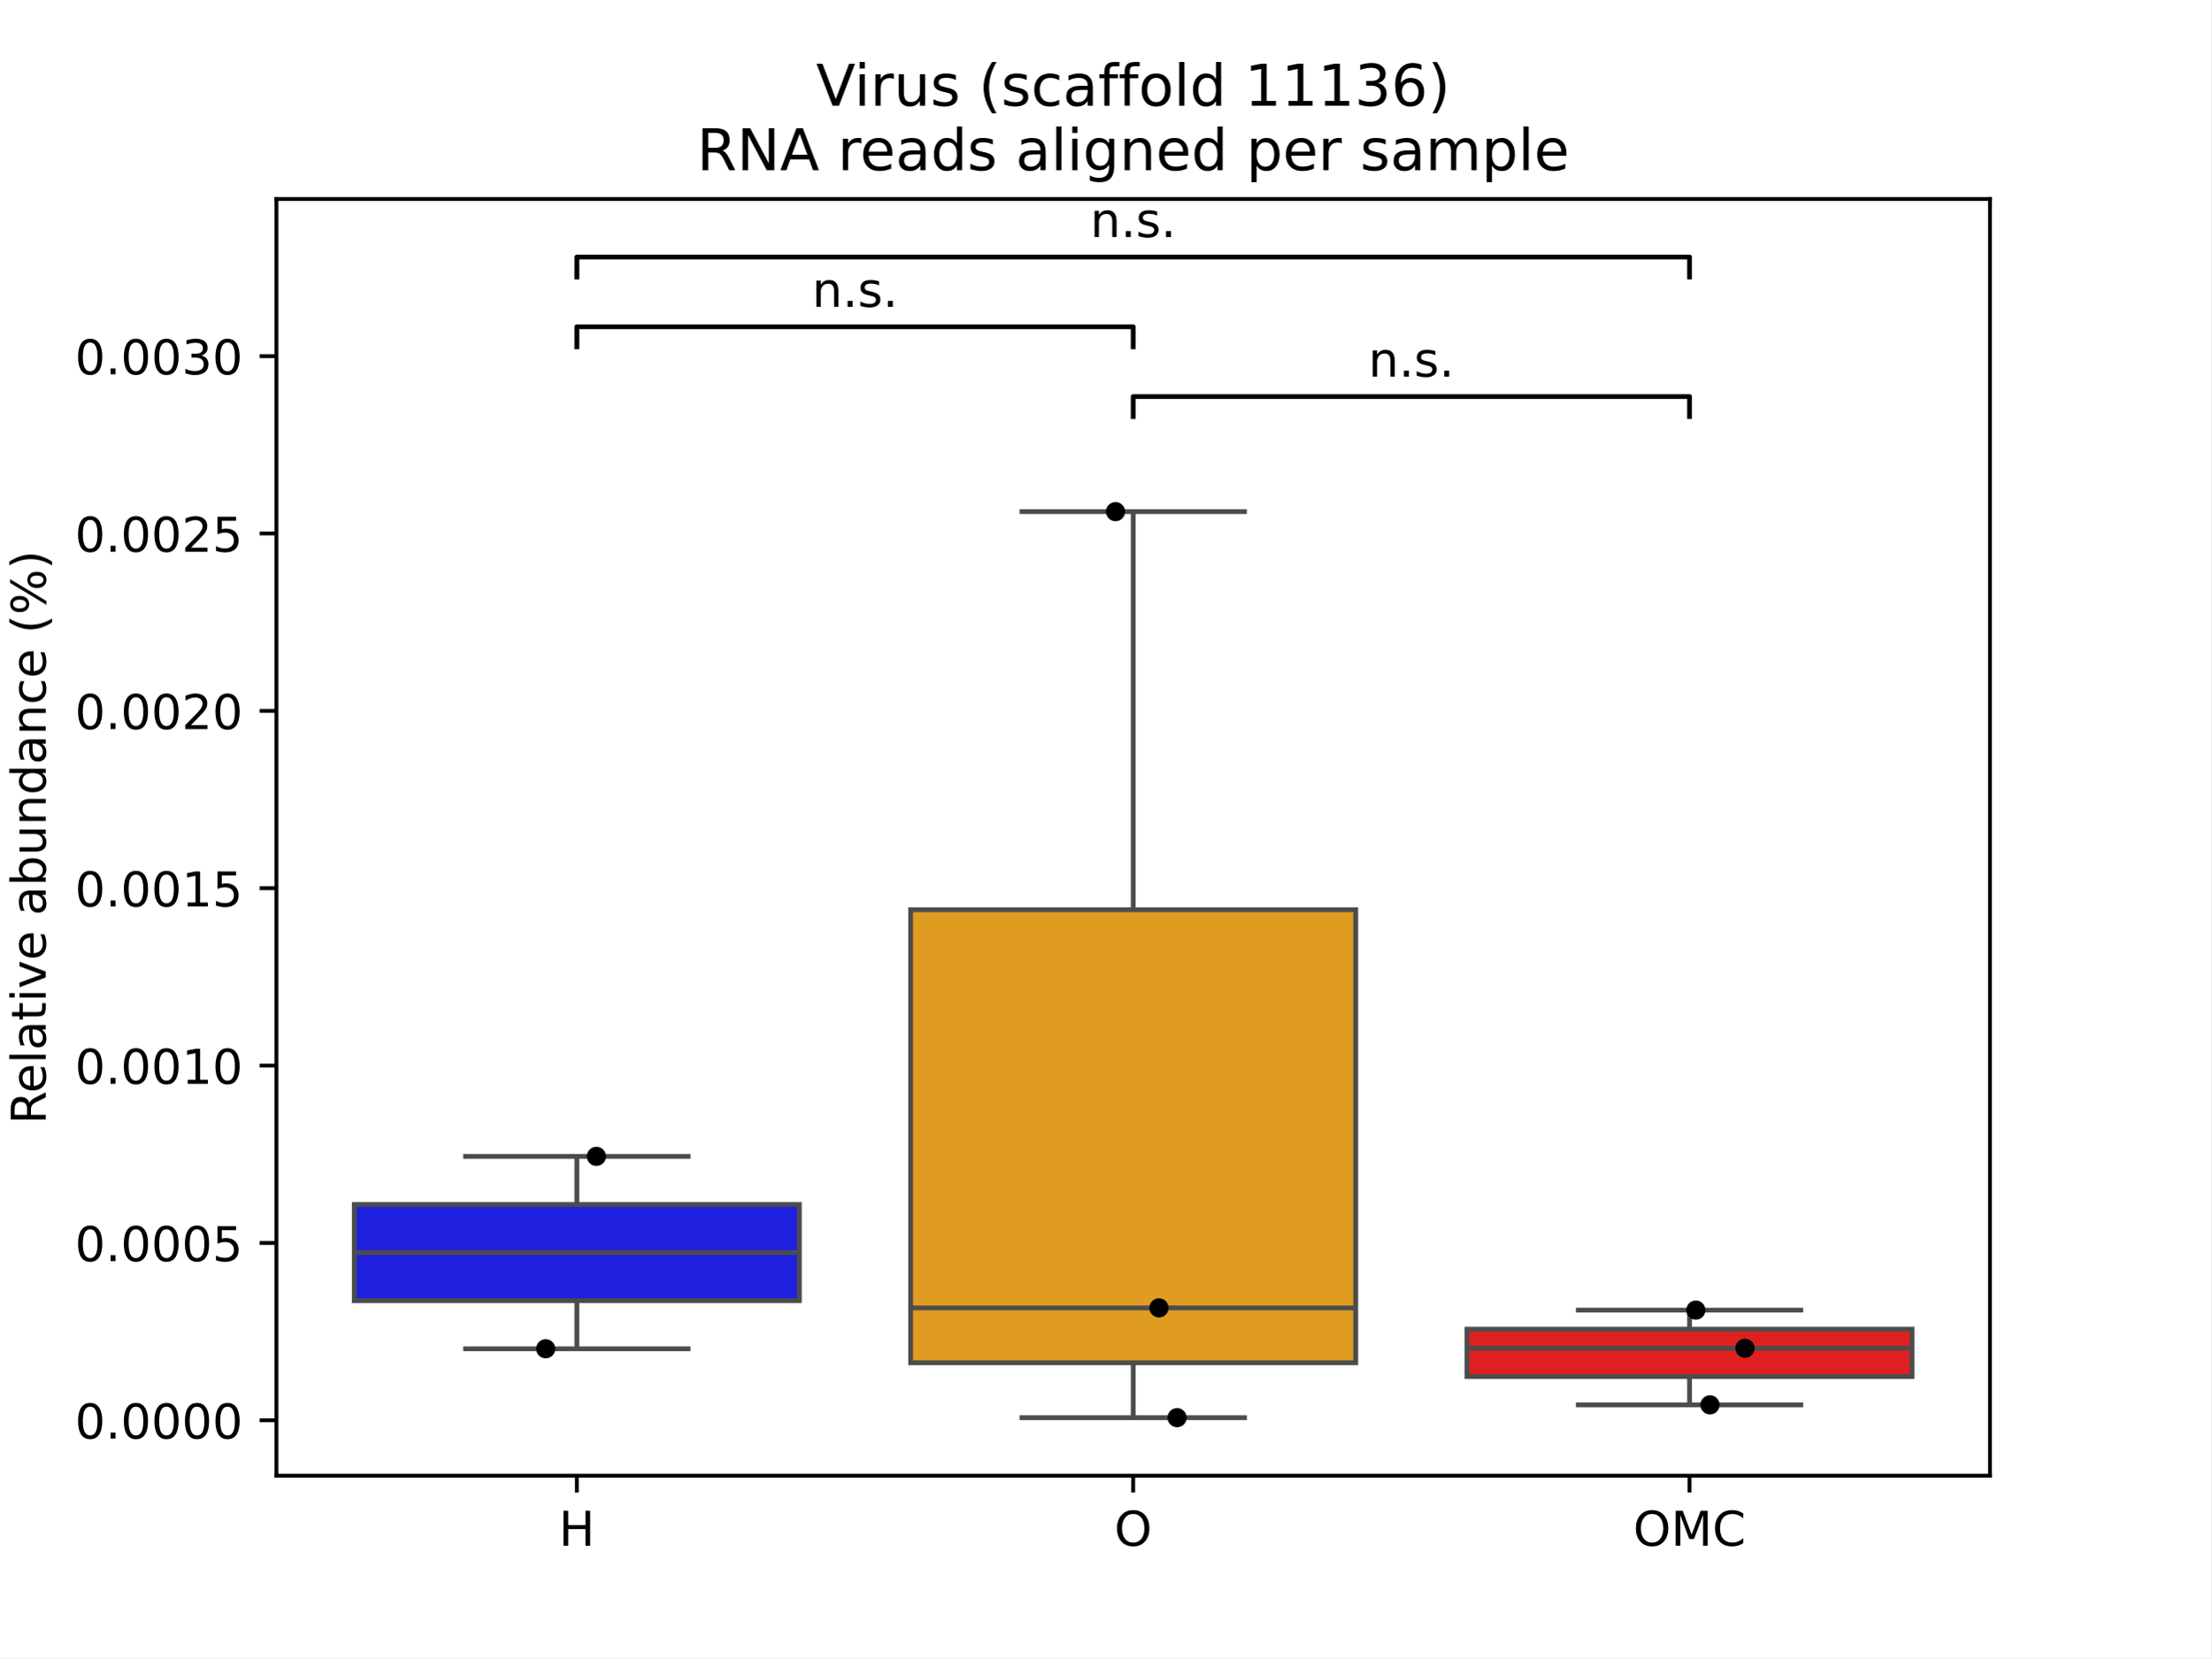
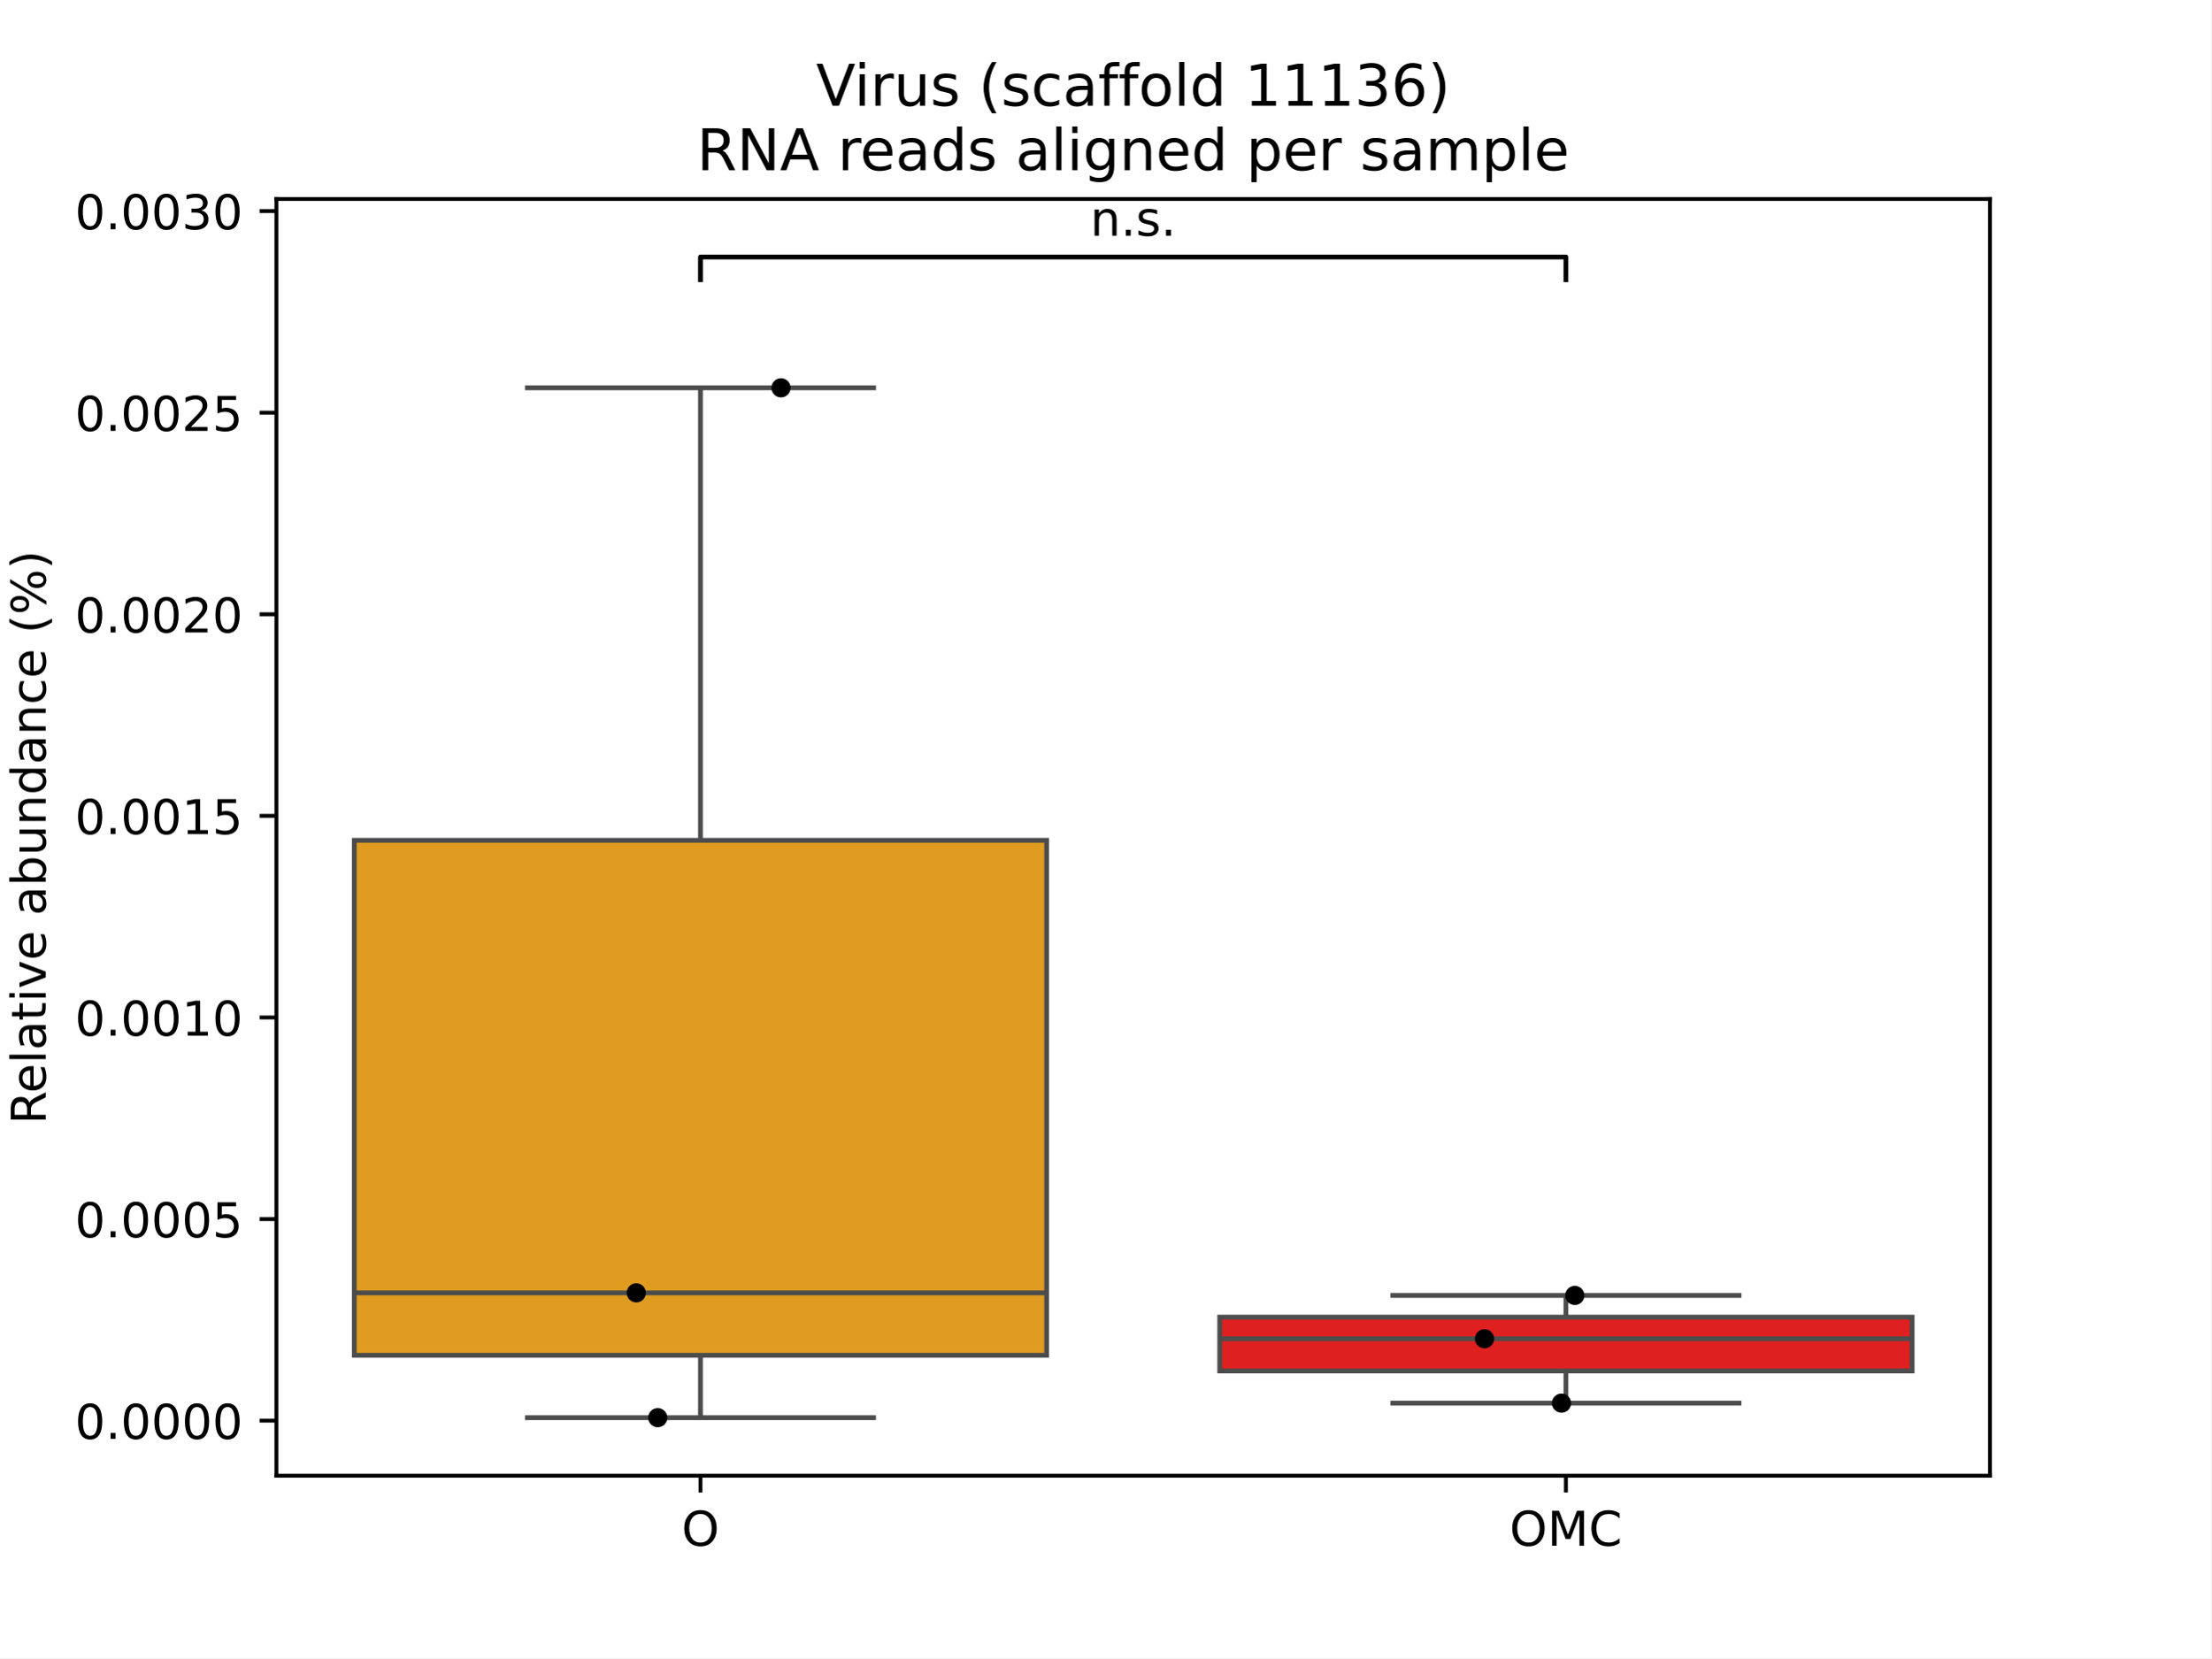
<svg xmlns="http://www.w3.org/2000/svg" xmlns:xlink="http://www.w3.org/1999/xlink" width="460.8pt" height="345.6pt" viewBox="0 0 460.8 345.6" version="1.1">
  <defs>
    <style type="text/css">*{stroke-linejoin: round; stroke-linecap: butt}</style>
  </defs>
  <g id="figure_1">
    <g id="patch_1">
      <path d="M 0 345.6  L 460.8 345.6  L 460.8 0  L 0 0  z " style="fill: #ffffff" />
    </g>
    <g id="axes_1">
      <g id="patch_2">
        <path d="M 57.6 307.584  L 414.72 307.584  L 414.72 41.472  L 57.6 41.472  z " style="fill: #ffffff" />
      </g>
      <g id="matplotlib.axis_1">
        <g id="xtick_1">
          <g id="line2d_1">
            <defs>
-               <path id="maae42be85a" d="M 0 0  L 0 3.5  " style="stroke: #000000; stroke-width: 0.8" />
+               <path id="m8191b7661e" d="M 0 0  L 0 3.5  " style="stroke: #000000; stroke-width: 0.8" />
            </defs>
            <g>
-               <use xlink:href="#maae42be85a" x="120.212" y="307.584" style="stroke: #000000; stroke-width: 0.8" />
+               <use xlink:href="#m8191b7661e" x="145.978" y="307.584" style="stroke: #000000; stroke-width: 0.8" />
            </g>
          </g>
          <g id="text_1">
-             <g transform="translate(116.4518 322.1824) scale(0.1 -0.1)">
-               <defs>
-                 <path id="DejaVuSans-48" d="M 628 4666  L 1259 4666  L 1259 2753  L 3553 2753  L 3553 4666  L 4184 4666  L 4184 0  L 3553 0  L 3553 2222  L 1259 2222  L 1259 0  L 628 0  L 628 4666  z " transform="scale(0.015625)" />
-               </defs>
-               <use xlink:href="#DejaVuSans-48" />
+             <g transform="translate(142.0422 322.1824) scale(0.1 -0.1)">
+               <defs>
+                 <path id="DejaVuSans-4f" d="M 2522 4238  Q 1834 4238 1429 3725  Q 1025 3213 1025 2328  Q 1025 1447 1429 934  Q 1834 422 2522 422  Q 3209 422 3611 934  Q 4013 1447 4013 2328  Q 4013 3213 3611 3725  Q 3209 4238 2522 4238  z M 2522 4750  Q 3503 4750 4090 4092  Q 4678 3434 4678 2328  Q 4678 1225 4090 567  Q 3503 -91 2522 -91  Q 1538 -91 948 565  Q 359 1222 359 2328  Q 359 3434 948 4092  Q 1538 4750 2522 4750  z " transform="scale(0.015625)" />
+               </defs>
+               <use xlink:href="#DejaVuSans-4f" />
            </g>
          </g>
        </g>
        <g id="xtick_2">
          <g id="line2d_2">
            <g>
-               <use xlink:href="#maae42be85a" x="236.16" y="307.584" style="stroke: #000000; stroke-width: 0.8" />
+               <use xlink:href="#m8191b7661e" x="326.342" y="307.584" style="stroke: #000000; stroke-width: 0.8" />
            </g>
          </g>
          <g id="text_2">
-             <g transform="translate(232.2241 322.1824) scale(0.1 -0.1)">
-               <defs>
-                 <path id="DejaVuSans-4f" d="M 2522 4238  Q 1834 4238 1429 3725  Q 1025 3213 1025 2328  Q 1025 1447 1429 934  Q 1834 422 2522 422  Q 3209 422 3611 934  Q 4013 1447 4013 2328  Q 4013 3213 3611 3725  Q 3209 4238 2522 4238  z M 2522 4750  Q 3503 4750 4090 4092  Q 4678 3434 4678 2328  Q 4678 1225 4090 567  Q 3503 -91 2522 -91  Q 1538 -91 948 565  Q 359 1222 359 2328  Q 359 3434 948 4092  Q 1538 4750 2522 4750  z " transform="scale(0.015625)" />
-               </defs>
-               <use xlink:href="#DejaVuSans-4f" />
-             </g>
-           </g>
-         </g>
-         <g id="xtick_3">
-           <g id="line2d_3">
-             <g>
-               <use xlink:href="#maae42be85a" x="352.108" y="307.584" style="stroke: #000000; stroke-width: 0.8" />
-             </g>
-           </g>
-           <g id="text_3">
-             <g transform="translate(340.3666 322.1824) scale(0.1 -0.1)">
+             <g transform="translate(314.6004 322.1824) scale(0.1 -0.1)">
              <defs>
                <path id="DejaVuSans-4d" d="M 628 4666  L 1569 4666  L 2759 1491  L 3956 4666  L 4897 4666  L 4897 0  L 4281 0  L 4281 4097  L 3078 897  L 2444 897  L 1241 4097  L 1241 0  L 628 0  L 628 4666  z " transform="scale(0.015625)" />
                <path id="DejaVuSans-43" d="M 4122 4306  L 4122 3641  Q 3803 3938 3442 4084  Q 3081 4231 2675 4231  Q 1875 4231 1450 3742  Q 1025 3253 1025 2328  Q 1025 1406 1450 917  Q 1875 428 2675 428  Q 3081 428 3442 575  Q 3803 722 4122 1019  L 4122 359  Q 3791 134 3420 21  Q 3050 -91 2638 -91  Q 1578 -91 968 557  Q 359 1206 359 2328  Q 359 3453 968 4101  Q 1578 4750 2638 4750  Q 3056 4750 3426 4639  Q 3797 4528 4122 4306  z " transform="scale(0.015625)" />
              </defs>
              <use xlink:href="#DejaVuSans-4f" />
              <use xlink:href="#DejaVuSans-4d" x="78.711" />
              <use xlink:href="#DejaVuSans-43" x="164.99" />
            </g>
          </g>
        </g>
      </g>
      <g id="matplotlib.axis_2">
        <g id="ytick_1">
-           <g id="line2d_4">
+           <g id="line2d_3">
            <defs>
-               <path id="m561a6a74a4" d="M 0 0  L -3.5 0  " style="stroke: #000000; stroke-width: 0.8" />
+               <path id="m5f0904295c" d="M 0 0  L -3.5 0  " style="stroke: #000000; stroke-width: 0.8" />
            </defs>
            <g>
-               <use xlink:href="#m561a6a74a4" x="57.6" y="296.038" style="stroke: #000000; stroke-width: 0.8" />
-             </g>
-           </g>
-           <g id="text_4">
-             <g transform="translate(15.60938 299.8373) scale(0.1 -0.1)">
+               <use xlink:href="#m5f0904295c" x="57.6" y="296.113" style="stroke: #000000; stroke-width: 0.8" />
+             </g>
+           </g>
+           <g id="text_3">
+             <g transform="translate(15.60938 299.9125) scale(0.1 -0.1)">
              <defs>
                <path id="DejaVuSans-30" d="M 2034 4250  Q 1547 4250 1301 3770  Q 1056 3291 1056 2328  Q 1056 1369 1301 889  Q 1547 409 2034 409  Q 2525 409 2770 889  Q 3016 1369 3016 2328  Q 3016 3291 2770 3770  Q 2525 4250 2034 4250  z M 2034 4750  Q 2819 4750 3233 4129  Q 3647 3509 3647 2328  Q 3647 1150 3233 529  Q 2819 -91 2034 -91  Q 1250 -91 836 529  Q 422 1150 422 2328  Q 422 3509 836 4129  Q 1250 4750 2034 4750  z " transform="scale(0.015625)" />
                <path id="DejaVuSans-2e" d="M 684 794  L 1344 794  L 1344 0  L 684 0  L 684 794  z " transform="scale(0.015625)" />
              </defs>
              <use xlink:href="#DejaVuSans-30" />
              <use xlink:href="#DejaVuSans-2e" x="63.623" />
              <use xlink:href="#DejaVuSans-30" x="95.41" />
              <use xlink:href="#DejaVuSans-30" x="159.033" />
              <use xlink:href="#DejaVuSans-30" x="222.656" />
              <use xlink:href="#DejaVuSans-30" x="286.279" />
            </g>
          </g>
        </g>
        <g id="ytick_2">
-           <g id="line2d_5">
-             <g>
-               <use xlink:href="#m561a6a74a4" x="57.6" y="259.069" style="stroke: #000000; stroke-width: 0.8" />
-             </g>
-           </g>
-           <g id="text_5">
-             <g transform="translate(15.60938 262.868) scale(0.1 -0.1)">
+           <g id="line2d_4">
+             <g>
+               <use xlink:href="#m5f0904295c" x="57.6" y="254.092" style="stroke: #000000; stroke-width: 0.8" />
+             </g>
+           </g>
+           <g id="text_4">
+             <g transform="translate(15.60938 257.8914) scale(0.1 -0.1)">
              <defs>
                <path id="DejaVuSans-35" d="M 691 4666  L 3169 4666  L 3169 4134  L 1269 4134  L 1269 2991  Q 1406 3038 1543 3061  Q 1681 3084 1819 3084  Q 2600 3084 3056 2656  Q 3513 2228 3513 1497  Q 3513 744 3044 326  Q 2575 -91 1722 -91  Q 1428 -91 1123 -41  Q 819 9 494 109  L 494 744  Q 775 591 1075 516  Q 1375 441 1709 441  Q 2250 441 2565 725  Q 2881 1009 2881 1497  Q 2881 1984 2565 2268  Q 2250 2553 1709 2553  Q 1456 2553 1204 2497  Q 953 2441 691 2322  L 691 4666  z " transform="scale(0.015625)" />
              </defs>
              <use xlink:href="#DejaVuSans-30" />
              <use xlink:href="#DejaVuSans-2e" x="63.623" />
              <use xlink:href="#DejaVuSans-30" x="95.41" />
              <use xlink:href="#DejaVuSans-30" x="159.033" />
              <use xlink:href="#DejaVuSans-30" x="222.656" />
              <use xlink:href="#DejaVuSans-35" x="286.279" />
            </g>
          </g>
        </g>
        <g id="ytick_3">
-           <g id="line2d_6">
-             <g>
-               <use xlink:href="#m561a6a74a4" x="57.6" y="222.099" style="stroke: #000000; stroke-width: 0.8" />
-             </g>
-           </g>
-           <g id="text_6">
-             <g transform="translate(15.60938 225.8986) scale(0.1 -0.1)">
+           <g id="line2d_5">
+             <g>
+               <use xlink:href="#m5f0904295c" x="57.6" y="212.071" style="stroke: #000000; stroke-width: 0.8" />
+             </g>
+           </g>
+           <g id="text_5">
+             <g transform="translate(15.60938 215.8704) scale(0.1 -0.1)">
              <defs>
                <path id="DejaVuSans-31" d="M 794 531  L 1825 531  L 1825 4091  L 703 3866  L 703 4441  L 1819 4666  L 2450 4666  L 2450 531  L 3481 531  L 3481 0  L 794 0  L 794 531  z " transform="scale(0.015625)" />
              </defs>
              <use xlink:href="#DejaVuSans-30" />
              <use xlink:href="#DejaVuSans-2e" x="63.623" />
              <use xlink:href="#DejaVuSans-30" x="95.41" />
              <use xlink:href="#DejaVuSans-30" x="159.033" />
              <use xlink:href="#DejaVuSans-31" x="222.656" />
              <use xlink:href="#DejaVuSans-30" x="286.279" />
            </g>
          </g>
        </g>
        <g id="ytick_4">
-           <g id="line2d_7">
-             <g>
-               <use xlink:href="#m561a6a74a4" x="57.6" y="185.13" style="stroke: #000000; stroke-width: 0.8" />
-             </g>
-           </g>
-           <g id="text_7">
-             <g transform="translate(15.60938 188.9293) scale(0.1 -0.1)">
+           <g id="line2d_6">
+             <g>
+               <use xlink:href="#m5f0904295c" x="57.6" y="170.05" style="stroke: #000000; stroke-width: 0.8" />
+             </g>
+           </g>
+           <g id="text_6">
+             <g transform="translate(15.60938 173.8493) scale(0.1 -0.1)">
              <use xlink:href="#DejaVuSans-30" />
              <use xlink:href="#DejaVuSans-2e" x="63.623" />
              <use xlink:href="#DejaVuSans-30" x="95.41" />
              <use xlink:href="#DejaVuSans-30" x="159.033" />
              <use xlink:href="#DejaVuSans-31" x="222.656" />
              <use xlink:href="#DejaVuSans-35" x="286.279" />
            </g>
          </g>
        </g>
        <g id="ytick_5">
-           <g id="line2d_8">
-             <g>
-               <use xlink:href="#m561a6a74a4" x="57.6" y="148.161" style="stroke: #000000; stroke-width: 0.8" />
-             </g>
-           </g>
-           <g id="text_8">
-             <g transform="translate(15.60938 151.96) scale(0.1 -0.1)">
+           <g id="line2d_7">
+             <g>
+               <use xlink:href="#m5f0904295c" x="57.6" y="128.029" style="stroke: #000000; stroke-width: 0.8" />
+             </g>
+           </g>
+           <g id="text_7">
+             <g transform="translate(15.60938 131.8283) scale(0.1 -0.1)">
              <defs>
                <path id="DejaVuSans-32" d="M 1228 531  L 3431 531  L 3431 0  L 469 0  L 469 531  Q 828 903 1448 1529  Q 2069 2156 2228 2338  Q 2531 2678 2651 2914  Q 2772 3150 2772 3378  Q 2772 3750 2511 3984  Q 2250 4219 1831 4219  Q 1534 4219 1204 4116  Q 875 4013 500 3803  L 500 4441  Q 881 4594 1212 4672  Q 1544 4750 1819 4750  Q 2544 4750 2975 4387  Q 3406 4025 3406 3419  Q 3406 3131 3298 2873  Q 3191 2616 2906 2266  Q 2828 2175 2409 1742  Q 1991 1309 1228 531  z " transform="scale(0.015625)" />
              </defs>
              <use xlink:href="#DejaVuSans-30" />
              <use xlink:href="#DejaVuSans-2e" x="63.623" />
              <use xlink:href="#DejaVuSans-30" x="95.41" />
              <use xlink:href="#DejaVuSans-30" x="159.033" />
              <use xlink:href="#DejaVuSans-32" x="222.656" />
              <use xlink:href="#DejaVuSans-30" x="286.279" />
            </g>
          </g>
        </g>
        <g id="ytick_6">
-           <g id="line2d_9">
-             <g>
-               <use xlink:href="#m561a6a74a4" x="57.6" y="111.191" style="stroke: #000000; stroke-width: 0.8" />
-             </g>
-           </g>
-           <g id="text_9">
-             <g transform="translate(15.60938 114.9906) scale(0.1 -0.1)">
+           <g id="line2d_8">
+             <g>
+               <use xlink:href="#m5f0904295c" x="57.6" y="86.008" style="stroke: #000000; stroke-width: 0.8" />
+             </g>
+           </g>
+           <g id="text_8">
+             <g transform="translate(15.60938 89.80725) scale(0.1 -0.1)">
              <use xlink:href="#DejaVuSans-30" />
              <use xlink:href="#DejaVuSans-2e" x="63.623" />
              <use xlink:href="#DejaVuSans-30" x="95.41" />
              <use xlink:href="#DejaVuSans-30" x="159.033" />
              <use xlink:href="#DejaVuSans-32" x="222.656" />
              <use xlink:href="#DejaVuSans-35" x="286.279" />
            </g>
          </g>
        </g>
        <g id="ytick_7">
-           <g id="line2d_10">
-             <g>
-               <use xlink:href="#m561a6a74a4" x="57.6" y="74.222" style="stroke: #000000; stroke-width: 0.8" />
-             </g>
-           </g>
-           <g id="text_10">
-             <g transform="translate(15.60938 78.0213) scale(0.1 -0.1)">
+           <g id="line2d_9">
+             <g>
+               <use xlink:href="#m5f0904295c" x="57.6" y="43.987" style="stroke: #000000; stroke-width: 0.8" />
+             </g>
+           </g>
+           <g id="text_9">
+             <g transform="translate(15.60938 47.78621) scale(0.1 -0.1)">
              <defs>
                <path id="DejaVuSans-33" d="M 2597 2516  Q 3050 2419 3304 2112  Q 3559 1806 3559 1356  Q 3559 666 3084 287  Q 2609 -91 1734 -91  Q 1441 -91 1130 -33  Q 819 25 488 141  L 488 750  Q 750 597 1062 519  Q 1375 441 1716 441  Q 2309 441 2620 675  Q 2931 909 2931 1356  Q 2931 1769 2642 2001  Q 2353 2234 1838 2234  L 1294 2234  L 1294 2753  L 1863 2753  Q 2328 2753 2575 2939  Q 2822 3125 2822 3475  Q 2822 3834 2567 4026  Q 2313 4219 1838 4219  Q 1578 4219 1281 4162  Q 984 4106 628 3988  L 628 4550  Q 988 4650 1302 4700  Q 1616 4750 1894 4750  Q 2613 4750 3031 4423  Q 3450 4097 3450 3541  Q 3450 3153 3228 2886  Q 3006 2619 2597 2516  z " transform="scale(0.015625)" />
              </defs>
              <use xlink:href="#DejaVuSans-30" />
              <use xlink:href="#DejaVuSans-2e" x="63.623" />
              <use xlink:href="#DejaVuSans-30" x="95.41" />
              <use xlink:href="#DejaVuSans-30" x="159.033" />
              <use xlink:href="#DejaVuSans-33" x="222.656" />
              <use xlink:href="#DejaVuSans-30" x="286.279" />
            </g>
          </g>
        </g>
-         <g id="text_11">
+         <g id="text_10">
          <g transform="translate(9.529687 234.3311) rotate(-90) scale(0.1 -0.1)">
            <defs>
              <path id="DejaVuSans-52" d="M 2841 2188  Q 3044 2119 3236 1894  Q 3428 1669 3622 1275  L 4263 0  L 3584 0  L 2988 1197  Q 2756 1666 2539 1819  Q 2322 1972 1947 1972  L 1259 1972  L 1259 0  L 628 0  L 628 4666  L 2053 4666  Q 2853 4666 3247 4331  Q 3641 3997 3641 3322  Q 3641 2881 3436 2590  Q 3231 2300 2841 2188  z M 1259 4147  L 1259 2491  L 2053 2491  Q 2509 2491 2742 2702  Q 2975 2913 2975 3322  Q 2975 3731 2742 3939  Q 2509 4147 2053 4147  L 1259 4147  z " transform="scale(0.015625)" />
              <path id="DejaVuSans-65" d="M 3597 1894  L 3597 1613  L 953 1613  Q 991 1019 1311 708  Q 1631 397 2203 397  Q 2534 397 2845 478  Q 3156 559 3463 722  L 3463 178  Q 3153 47 2828 -22  Q 2503 -91 2169 -91  Q 1331 -91 842 396  Q 353 884 353 1716  Q 353 2575 817 3079  Q 1281 3584 2069 3584  Q 2775 3584 3186 3129  Q 3597 2675 3597 1894  z M 3022 2063  Q 3016 2534 2758 2815  Q 2500 3097 2075 3097  Q 1594 3097 1305 2825  Q 1016 2553 972 2059  L 3022 2063  z " transform="scale(0.015625)" />
              <path id="DejaVuSans-6c" d="M 603 4863  L 1178 4863  L 1178 0  L 603 0  L 603 4863  z " transform="scale(0.015625)" />
              <path id="DejaVuSans-61" d="M 2194 1759  Q 1497 1759 1228 1600  Q 959 1441 959 1056  Q 959 750 1161 570  Q 1363 391 1709 391  Q 2188 391 2477 730  Q 2766 1069 2766 1631  L 2766 1759  L 2194 1759  z M 3341 1997  L 3341 0  L 2766 0  L 2766 531  Q 2569 213 2275 61  Q 1981 -91 1556 -91  Q 1019 -91 701 211  Q 384 513 384 1019  Q 384 1609 779 1909  Q 1175 2209 1959 2209  L 2766 2209  L 2766 2266  Q 2766 2663 2505 2880  Q 2244 3097 1772 3097  Q 1472 3097 1187 3025  Q 903 2953 641 2809  L 641 3341  Q 956 3463 1253 3523  Q 1550 3584 1831 3584  Q 2591 3584 2966 3190  Q 3341 2797 3341 1997  z " transform="scale(0.015625)" />
              <path id="DejaVuSans-74" d="M 1172 4494  L 1172 3500  L 2356 3500  L 2356 3053  L 1172 3053  L 1172 1153  Q 1172 725 1289 603  Q 1406 481 1766 481  L 2356 481  L 2356 0  L 1766 0  Q 1100 0 847 248  Q 594 497 594 1153  L 594 3053  L 172 3053  L 172 3500  L 594 3500  L 594 4494  L 1172 4494  z " transform="scale(0.015625)" />
              <path id="DejaVuSans-69" d="M 603 3500  L 1178 3500  L 1178 0  L 603 0  L 603 3500  z M 603 4863  L 1178 4863  L 1178 4134  L 603 4134  L 603 4863  z " transform="scale(0.015625)" />
              <path id="DejaVuSans-76" d="M 191 3500  L 800 3500  L 1894 563  L 2988 3500  L 3597 3500  L 2284 0  L 1503 0  L 191 3500  z " transform="scale(0.015625)" />
              <path id="DejaVuSans-20" transform="scale(0.015625)" />
              <path id="DejaVuSans-62" d="M 3116 1747  Q 3116 2381 2855 2742  Q 2594 3103 2138 3103  Q 1681 3103 1420 2742  Q 1159 2381 1159 1747  Q 1159 1113 1420 752  Q 1681 391 2138 391  Q 2594 391 2855 752  Q 3116 1113 3116 1747  z M 1159 2969  Q 1341 3281 1617 3432  Q 1894 3584 2278 3584  Q 2916 3584 3314 3078  Q 3713 2572 3713 1747  Q 3713 922 3314 415  Q 2916 -91 2278 -91  Q 1894 -91 1617 61  Q 1341 213 1159 525  L 1159 0  L 581 0  L 581 4863  L 1159 4863  L 1159 2969  z " transform="scale(0.015625)" />
              <path id="DejaVuSans-75" d="M 544 1381  L 544 3500  L 1119 3500  L 1119 1403  Q 1119 906 1312 657  Q 1506 409 1894 409  Q 2359 409 2629 706  Q 2900 1003 2900 1516  L 2900 3500  L 3475 3500  L 3475 0  L 2900 0  L 2900 538  Q 2691 219 2414 64  Q 2138 -91 1772 -91  Q 1169 -91 856 284  Q 544 659 544 1381  z M 1991 3584  L 1991 3584  z " transform="scale(0.015625)" />
              <path id="DejaVuSans-6e" d="M 3513 2113  L 3513 0  L 2938 0  L 2938 2094  Q 2938 2591 2744 2837  Q 2550 3084 2163 3084  Q 1697 3084 1428 2787  Q 1159 2491 1159 1978  L 1159 0  L 581 0  L 581 3500  L 1159 3500  L 1159 2956  Q 1366 3272 1645 3428  Q 1925 3584 2291 3584  Q 2894 3584 3203 3211  Q 3513 2838 3513 2113  z " transform="scale(0.015625)" />
              <path id="DejaVuSans-64" d="M 2906 2969  L 2906 4863  L 3481 4863  L 3481 0  L 2906 0  L 2906 525  Q 2725 213 2448 61  Q 2172 -91 1784 -91  Q 1150 -91 751 415  Q 353 922 353 1747  Q 353 2572 751 3078  Q 1150 3584 1784 3584  Q 2172 3584 2448 3432  Q 2725 3281 2906 2969  z M 947 1747  Q 947 1113 1208 752  Q 1469 391 1925 391  Q 2381 391 2643 752  Q 2906 1113 2906 1747  Q 2906 2381 2643 2742  Q 2381 3103 1925 3103  Q 1469 3103 1208 2742  Q 947 2381 947 1747  z " transform="scale(0.015625)" />
              <path id="DejaVuSans-63" d="M 3122 3366  L 3122 2828  Q 2878 2963 2633 3030  Q 2388 3097 2138 3097  Q 1578 3097 1268 2742  Q 959 2388 959 1747  Q 959 1106 1268 751  Q 1578 397 2138 397  Q 2388 397 2633 464  Q 2878 531 3122 666  L 3122 134  Q 2881 22 2623 -34  Q 2366 -91 2075 -91  Q 1284 -91 818 406  Q 353 903 353 1747  Q 353 2603 823 3093  Q 1294 3584 2113 3584  Q 2378 3584 2631 3529  Q 2884 3475 3122 3366  z " transform="scale(0.015625)" />
              <path id="DejaVuSans-28" d="M 1984 4856  Q 1566 4138 1362 3434  Q 1159 2731 1159 2009  Q 1159 1288 1364 580  Q 1569 -128 1984 -844  L 1484 -844  Q 1016 -109 783 600  Q 550 1309 550 2009  Q 550 2706 781 3412  Q 1013 4119 1484 4856  L 1984 4856  z " transform="scale(0.015625)" />
              <path id="DejaVuSans-25" d="M 4653 2053  Q 4381 2053 4226 1822  Q 4072 1591 4072 1178  Q 4072 772 4226 539  Q 4381 306 4653 306  Q 4919 306 5073 539  Q 5228 772 5228 1178  Q 5228 1588 5073 1820  Q 4919 2053 4653 2053  z M 4653 2450  Q 5147 2450 5437 2106  Q 5728 1763 5728 1178  Q 5728 594 5436 251  Q 5144 -91 4653 -91  Q 4153 -91 3862 251  Q 3572 594 3572 1178  Q 3572 1766 3864 2108  Q 4156 2450 4653 2450  z M 1428 4353  Q 1159 4353 1004 4120  Q 850 3888 850 3481  Q 850 3069 1003 2837  Q 1156 2606 1428 2606  Q 1700 2606 1854 2837  Q 2009 3069 2009 3481  Q 2009 3884 1853 4118  Q 1697 4353 1428 4353  z M 4250 4750  L 4750 4750  L 1831 -91  L 1331 -91  L 4250 4750  z M 1428 4750  Q 1922 4750 2215 4408  Q 2509 4066 2509 3481  Q 2509 2891 2217 2550  Q 1925 2209 1428 2209  Q 931 2209 642 2551  Q 353 2894 353 3481  Q 353 4063 643 4406  Q 934 4750 1428 4750  z " transform="scale(0.015625)" />
              <path id="DejaVuSans-29" d="M 513 4856  L 1013 4856  Q 1481 4119 1714 3412  Q 1947 2706 1947 2009  Q 1947 1309 1714 600  Q 1481 -109 1013 -844  L 513 -844  Q 928 -128 1133 580  Q 1338 1288 1338 2009  Q 1338 2731 1133 3434  Q 928 4138 513 4856  z " transform="scale(0.015625)" />
            </defs>
            <use xlink:href="#DejaVuSans-52" />
            <use xlink:href="#DejaVuSans-65" x="64.982" />
            <use xlink:href="#DejaVuSans-6c" x="126.506" />
            <use xlink:href="#DejaVuSans-61" x="154.289" />
            <use xlink:href="#DejaVuSans-74" x="215.568" />
            <use xlink:href="#DejaVuSans-69" x="254.777" />
            <use xlink:href="#DejaVuSans-76" x="282.561" />
            <use xlink:href="#DejaVuSans-65" x="341.74" />
            <use xlink:href="#DejaVuSans-20" x="403.264" />
            <use xlink:href="#DejaVuSans-61" x="435.051" />
            <use xlink:href="#DejaVuSans-62" x="496.33" />
            <use xlink:href="#DejaVuSans-75" x="559.807" />
            <use xlink:href="#DejaVuSans-6e" x="623.186" />
            <use xlink:href="#DejaVuSans-64" x="686.564" />
            <use xlink:href="#DejaVuSans-61" x="750.041" />
            <use xlink:href="#DejaVuSans-6e" x="811.32" />
            <use xlink:href="#DejaVuSans-63" x="874.699" />
            <use xlink:href="#DejaVuSans-65" x="929.68" />
            <use xlink:href="#DejaVuSans-20" x="991.203" />
            <use xlink:href="#DejaVuSans-28" x="1022.99" />
            <use xlink:href="#DejaVuSans-25" x="1062.004" />
            <use xlink:href="#DejaVuSans-29" x="1157.023" />
          </g>
        </g>
      </g>
      <g id="patch_3">
-         <path d="M 73.833 271.104  L 166.591 271.104  L 166.591 251.053  L 73.833 251.053  L 73.833 271.104  z " clip-path="url(#p1cb9864dfc)" style="fill: #2020df; stroke: #4c4c4c; stroke-linejoin: miter" />
+         <path d="M 73.833 282.48  L 218.124 282.48  L 218.124 175.151  L 73.833 175.151  L 73.833 282.48  z " clip-path="url(#p2dfff48729)" style="fill: #df9c20; stroke: #4c4c4c; stroke-linejoin: miter" />
+       </g>
+       <g id="line2d_10">
+         <path d="M 145.978 282.48  L 145.978 295.488  " clip-path="url(#p2dfff48729)" style="fill: none; stroke: #4c4c4c" />
      </g>
      <g id="line2d_11">
-         <path d="M 120.212 271.104  L 120.212 281.129  " clip-path="url(#p1cb9864dfc)" style="fill: none; stroke: #4c4c4c" />
+         <path d="M 145.978 175.151  L 145.978 80.83  " clip-path="url(#p2dfff48729)" style="fill: none; stroke: #4c4c4c" />
      </g>
      <g id="line2d_12">
-         <path d="M 120.212 251.053  L 120.212 241.028  " clip-path="url(#p1cb9864dfc)" style="fill: none; stroke: #4c4c4c" />
+         <path d="M 109.905 295.488  L 182.051 295.488  " clip-path="url(#p2dfff48729)" style="fill: none; stroke: #4c4c4c; stroke-linecap: square" />
      </g>
      <g id="line2d_13">
-         <path d="M 97.022 281.129  L 143.402 281.129  " clip-path="url(#p1cb9864dfc)" style="fill: none; stroke: #4c4c4c; stroke-linecap: square" />
+         <path d="M 109.905 80.83  L 182.051 80.83  " clip-path="url(#p2dfff48729)" style="fill: none; stroke: #4c4c4c; stroke-linecap: square" />
+       </g>
+       <g id="patch_4">
+         <path d="M 254.196 285.749  L 398.487 285.749  L 398.487 274.526  L 254.196 274.526  L 254.196 285.749  z " clip-path="url(#p2dfff48729)" style="fill: #df2020; stroke: #4c4c4c; stroke-linejoin: miter" />
      </g>
      <g id="line2d_14">
-         <path d="M 97.022 241.028  L 143.402 241.028  " clip-path="url(#p1cb9864dfc)" style="fill: none; stroke: #4c4c4c; stroke-linecap: square" />
-       </g>
-       <g id="patch_4">
-         <path d="M 189.781 284.044  L 282.539 284.044  L 282.539 189.618  L 189.781 189.618  L 189.781 284.044  z " clip-path="url(#p1cb9864dfc)" style="fill: #df9c20; stroke: #4c4c4c; stroke-linejoin: miter" />
+         <path d="M 326.342 285.749  L 326.342 292.457  " clip-path="url(#p2dfff48729)" style="fill: none; stroke: #4c4c4c" />
      </g>
      <g id="line2d_15">
-         <path d="M 236.16 284.044  L 236.16 295.488  " clip-path="url(#p1cb9864dfc)" style="fill: none; stroke: #4c4c4c" />
+         <path d="M 326.342 274.526  L 326.342 270.01  " clip-path="url(#p2dfff48729)" style="fill: none; stroke: #4c4c4c" />
      </g>
      <g id="line2d_16">
-         <path d="M 236.16 189.618  L 236.16 106.636  " clip-path="url(#p1cb9864dfc)" style="fill: none; stroke: #4c4c4c" />
+         <path d="M 290.269 292.457  L 362.415 292.457  " clip-path="url(#p2dfff48729)" style="fill: none; stroke: #4c4c4c; stroke-linecap: square" />
      </g>
      <g id="line2d_17">
-         <path d="M 212.97 295.488  L 259.35 295.488  " clip-path="url(#p1cb9864dfc)" style="fill: none; stroke: #4c4c4c; stroke-linecap: square" />
+         <path d="M 290.269 270.01  L 362.415 270.01  " clip-path="url(#p2dfff48729)" style="fill: none; stroke: #4c4c4c; stroke-linecap: square" />
      </g>
      <g id="line2d_18">
-         <path d="M 212.97 106.636  L 259.35 106.636  " clip-path="url(#p1cb9864dfc)" style="fill: none; stroke: #4c4c4c; stroke-linecap: square" />
+         <path d="M 145.978 58.29  L 145.978 53.568  L 326.342 53.568  L 326.342 58.29  " clip-path="url(#p2dfff48729)" style="fill: none; stroke: #000000; stroke-linecap: square" />
+       </g>
+       <g id="line2d_19">
+         <path d="M 73.833 269.472  L 218.124 269.472  " clip-path="url(#p2dfff48729)" style="fill: none; stroke: #4c4c4c" />
+       </g>
+       <g id="line2d_20">
+         <path d="M 254.196 279.041  L 398.487 279.041  " clip-path="url(#p2dfff48729)" style="fill: none; stroke: #4c4c4c" />
      </g>
      <g id="patch_5">
-         <path d="M 305.729 286.92  L 398.487 286.92  L 398.487 277.046  L 305.729 277.046  L 305.729 286.92  z " clip-path="url(#p1cb9864dfc)" style="fill: #df2020; stroke: #4c4c4c; stroke-linejoin: miter" />
-       </g>
-       <g id="line2d_19">
-         <path d="M 352.108 286.92  L 352.108 292.822  " clip-path="url(#p1cb9864dfc)" style="fill: none; stroke: #4c4c4c" />
-       </g>
-       <g id="line2d_20">
-         <path d="M 352.108 277.046  L 352.108 273.073  " clip-path="url(#p1cb9864dfc)" style="fill: none; stroke: #4c4c4c" />
-       </g>
-       <g id="line2d_21">
-         <path d="M 328.918 292.822  L 375.298 292.822  " clip-path="url(#p1cb9864dfc)" style="fill: none; stroke: #4c4c4c; stroke-linecap: square" />
-       </g>
-       <g id="line2d_22">
-         <path d="M 328.918 273.073  L 375.298 273.073  " clip-path="url(#p1cb9864dfc)" style="fill: none; stroke: #4c4c4c; stroke-linecap: square" />
-       </g>
-       <g id="line2d_23">
-         <path d="M 120.212 57.723  L 120.212 53.568  L 352.108 53.568  L 352.108 57.723  " clip-path="url(#p1cb9864dfc)" style="fill: none; stroke: #000000; stroke-linecap: square" />
-       </g>
-       <g id="line2d_24">
-         <path d="M 120.212 72.264  L 120.212 68.11  L 236.16 68.11  L 236.16 72.264  " clip-path="url(#p1cb9864dfc)" style="fill: none; stroke: #000000; stroke-linecap: square" />
-       </g>
-       <g id="line2d_25">
-         <path d="M 236.16 86.806  L 236.16 82.651  L 352.108 82.651  L 352.108 86.806  " clip-path="url(#p1cb9864dfc)" style="fill: none; stroke: #000000; stroke-linecap: square" />
-       </g>
-       <g id="line2d_26">
-         <path d="M 73.833 261.079  L 166.591 261.079  " clip-path="url(#p1cb9864dfc)" style="fill: none; stroke: #4c4c4c" />
-       </g>
-       <g id="line2d_27">
-         <path d="M 189.781 272.6  L 282.539 272.6  " clip-path="url(#p1cb9864dfc)" style="fill: none; stroke: #4c4c4c" />
-       </g>
-       <g id="line2d_28">
-         <path d="M 305.729 281.018  L 398.487 281.018  " clip-path="url(#p1cb9864dfc)" style="fill: none; stroke: #4c4c4c" />
+         <path d="M 57.6 307.584  L 57.6 41.472  " style="fill: none; stroke: #000000; stroke-width: 0.8; stroke-linejoin: miter; stroke-linecap: square" />
      </g>
      <g id="patch_6">
-         <path d="M 57.6 307.584  L 57.6 41.472  " style="fill: none; stroke: #000000; stroke-width: 0.8; stroke-linejoin: miter; stroke-linecap: square" />
+         <path d="M 414.72 307.584  L 414.72 41.472  " style="fill: none; stroke: #000000; stroke-width: 0.8; stroke-linejoin: miter; stroke-linecap: square" />
      </g>
      <g id="patch_7">
-         <path d="M 414.72 307.584  L 414.72 41.472  " style="fill: none; stroke: #000000; stroke-width: 0.8; stroke-linejoin: miter; stroke-linecap: square" />
+         <path d="M 57.6 307.584  L 414.72 307.584  " style="fill: none; stroke: #000000; stroke-width: 0.8; stroke-linejoin: miter; stroke-linecap: square" />
      </g>
      <g id="patch_8">
-         <path d="M 57.6 307.584  L 414.72 307.584  " style="fill: none; stroke: #000000; stroke-width: 0.8; stroke-linejoin: miter; stroke-linecap: square" />
-       </g>
-       <g id="patch_9">
        <path d="M 57.6 41.472  L 414.72 41.472  " style="fill: none; stroke: #000000; stroke-width: 0.8; stroke-linejoin: miter; stroke-linecap: square" />
      </g>
      <g id="PathCollection_1">
        <defs>
-           <path id="m1452f2ab8a" d="M 0 2  C 0.53 2 1.039 1.789 1.414 1.414  C 1.789 1.039 2 0.53 2 0  C 2 -0.53 1.789 -1.039 1.414 -1.414  C 1.039 -1.789 0.53 -2 0 -2  C -0.53 -2 -1.039 -1.789 -1.414 -1.414  C -1.789 -1.039 -2 -0.53 -2 0  C -2 0.53 -1.789 1.039 -1.414 1.414  C -1.039 1.789 -0.53 2 0 2  z " />
+           <path id="m616777f185" d="M 0 2  C 0.53 2 1.039 1.789 1.414 1.414  C 1.789 1.039 2 0.53 2 0  C 2 -0.53 1.789 -1.039 1.414 -1.414  C 1.039 -1.789 0.53 -2 0 -2  C -0.53 -2 -1.039 -1.789 -1.414 -1.414  C -1.789 -1.039 -2 -0.53 -2 0  C -2 0.53 -1.789 1.039 -1.414 1.414  C -1.039 1.789 -0.53 2 0 2  z " />
        </defs>
-         <g clip-path="url(#p1cb9864dfc)">
-           <use xlink:href="#m1452f2ab8a" x="113.723" y="281.129" />
-           <use xlink:href="#m1452f2ab8a" x="124.285" y="241.028" />
+         <g clip-path="url(#p2dfff48729)">
+           <use xlink:href="#m616777f185" x="162.758" y="80.83" />
+           <use xlink:href="#m616777f185" x="137.07" y="295.488" />
+           <use xlink:href="#m616777f185" x="132.598" y="269.472" />
        </g>
      </g>
      <g id="PathCollection_2">
-         <g clip-path="url(#p1cb9864dfc)">
-           <use xlink:href="#m1452f2ab8a" x="232.475" y="106.636" />
-           <use xlink:href="#m1452f2ab8a" x="245.308" y="295.488" />
-           <use xlink:href="#m1452f2ab8a" x="241.53" y="272.6" />
-         </g>
-       </g>
-       <g id="PathCollection_3">
-         <g clip-path="url(#p1cb9864dfc)">
-           <use xlink:href="#m1452f2ab8a" x="363.663" y="281.018" />
-           <use xlink:href="#m1452f2ab8a" x="356.369" y="292.822" />
-           <use xlink:href="#m1452f2ab8a" x="353.418" y="273.073" />
-         </g>
-       </g>
-       <g id="text_12">
-         <g transform="translate(227.2084 49.41094) scale(0.1 -0.1)">
+         <g clip-path="url(#p2dfff48729)">
+           <use xlink:href="#m616777f185" x="309.378" y="279.041" />
+           <use xlink:href="#m616777f185" x="325.427" y="292.457" />
+           <use xlink:href="#m616777f185" x="328.197" y="270.01" />
+         </g>
+       </g>
+       <g id="text_11">
+         <g transform="translate(227.2084 49.12707) scale(0.1 -0.1)">
          <defs>
            <path id="DejaVuSans-73" d="M 2834 3397  L 2834 2853  Q 2591 2978 2328 3040  Q 2066 3103 1784 3103  Q 1356 3103 1142 2972  Q 928 2841 928 2578  Q 928 2378 1081 2264  Q 1234 2150 1697 2047  L 1894 2003  Q 2506 1872 2764 1633  Q 3022 1394 3022 966  Q 3022 478 2636 193  Q 2250 -91 1575 -91  Q 1294 -91 989 -36  Q 684 19 347 128  L 347 722  Q 666 556 975 473  Q 1284 391 1588 391  Q 1994 391 2212 530  Q 2431 669 2431 922  Q 2431 1156 2273 1281  Q 2116 1406 1581 1522  L 1381 1569  Q 847 1681 609 1914  Q 372 2147 372 2553  Q 372 3047 722 3315  Q 1072 3584 1716 3584  Q 2034 3584 2315 3537  Q 2597 3491 2834 3397  z " transform="scale(0.015625)" />
          </defs>
          <use xlink:href="#DejaVuSans-6e" />
          <use xlink:href="#DejaVuSans-2e" x="63.379" />
          <use xlink:href="#DejaVuSans-73" x="95.166" />
          <use xlink:href="#DejaVuSans-2e" x="147.266" />
        </g>
      </g>
-       <g id="text_13">
-         <g transform="translate(169.2344 63.95258) scale(0.1 -0.1)">
-           <use xlink:href="#DejaVuSans-6e" />
-           <use xlink:href="#DejaVuSans-2e" x="63.379" />
-           <use xlink:href="#DejaVuSans-73" x="95.166" />
-           <use xlink:href="#DejaVuSans-2e" x="147.266" />
-         </g>
-       </g>
-       <g id="text_14">
-         <g transform="translate(285.1825 78.49421) scale(0.1 -0.1)">
-           <use xlink:href="#DejaVuSans-6e" />
-           <use xlink:href="#DejaVuSans-2e" x="63.379" />
-           <use xlink:href="#DejaVuSans-73" x="95.166" />
-           <use xlink:href="#DejaVuSans-2e" x="147.266" />
-         </g>
-       </g>
-       <g id="text_15">
+       <g id="text_12">
        <g transform="translate(170.0728 22.03462) scale(0.12 -0.12)">
          <defs>
            <path id="DejaVuSans-56" d="M 1831 0  L 50 4666  L 709 4666  L 2188 738  L 3669 4666  L 4325 4666  L 2547 0  L 1831 0  z " transform="scale(0.015625)" />
            <path id="DejaVuSans-72" d="M 2631 2963  Q 2534 3019 2420 3045  Q 2306 3072 2169 3072  Q 1681 3072 1420 2755  Q 1159 2438 1159 1844  L 1159 0  L 581 0  L 581 3500  L 1159 3500  L 1159 2956  Q 1341 3275 1631 3429  Q 1922 3584 2338 3584  Q 2397 3584 2469 3576  Q 2541 3569 2628 3553  L 2631 2963  z " transform="scale(0.015625)" />
            <path id="DejaVuSans-66" d="M 2375 4863  L 2375 4384  L 1825 4384  Q 1516 4384 1395 4259  Q 1275 4134 1275 3809  L 1275 3500  L 2222 3500  L 2222 3053  L 1275 3053  L 1275 0  L 697 0  L 697 3053  L 147 3053  L 147 3500  L 697 3500  L 697 3744  Q 697 4328 969 4595  Q 1241 4863 1831 4863  L 2375 4863  z " transform="scale(0.015625)" />
            <path id="DejaVuSans-6f" d="M 1959 3097  Q 1497 3097 1228 2736  Q 959 2375 959 1747  Q 959 1119 1226 758  Q 1494 397 1959 397  Q 2419 397 2687 759  Q 2956 1122 2956 1747  Q 2956 2369 2687 2733  Q 2419 3097 1959 3097  z M 1959 3584  Q 2709 3584 3137 3096  Q 3566 2609 3566 1747  Q 3566 888 3137 398  Q 2709 -91 1959 -91  Q 1206 -91 779 398  Q 353 888 353 1747  Q 353 2609 779 3096  Q 1206 3584 1959 3584  z " transform="scale(0.015625)" />
            <path id="DejaVuSans-36" d="M 2113 2584  Q 1688 2584 1439 2293  Q 1191 2003 1191 1497  Q 1191 994 1439 701  Q 1688 409 2113 409  Q 2538 409 2786 701  Q 3034 994 3034 1497  Q 3034 2003 2786 2293  Q 2538 2584 2113 2584  z M 3366 4563  L 3366 3988  Q 3128 4100 2886 4159  Q 2644 4219 2406 4219  Q 1781 4219 1451 3797  Q 1122 3375 1075 2522  Q 1259 2794 1537 2939  Q 1816 3084 2150 3084  Q 2853 3084 3261 2657  Q 3669 2231 3669 1497  Q 3669 778 3244 343  Q 2819 -91 2113 -91  Q 1303 -91 875 529  Q 447 1150 447 2328  Q 447 3434 972 4092  Q 1497 4750 2381 4750  Q 2619 4750 2861 4703  Q 3103 4656 3366 4563  z " transform="scale(0.015625)" />
          </defs>
          <use xlink:href="#DejaVuSans-56" />
          <use xlink:href="#DejaVuSans-69" x="66.158" />
          <use xlink:href="#DejaVuSans-72" x="93.941" />
          <use xlink:href="#DejaVuSans-75" x="135.055" />
          <use xlink:href="#DejaVuSans-73" x="198.434" />
          <use xlink:href="#DejaVuSans-20" x="250.533" />
          <use xlink:href="#DejaVuSans-28" x="282.32" />
          <use xlink:href="#DejaVuSans-73" x="321.334" />
          <use xlink:href="#DejaVuSans-63" x="373.434" />
          <use xlink:href="#DejaVuSans-61" x="428.414" />
          <use xlink:href="#DejaVuSans-66" x="489.693" />
          <use xlink:href="#DejaVuSans-66" x="524.898" />
          <use xlink:href="#DejaVuSans-6f" x="560.104" />
          <use xlink:href="#DejaVuSans-6c" x="621.285" />
          <use xlink:href="#DejaVuSans-64" x="649.068" />
          <use xlink:href="#DejaVuSans-20" x="712.545" />
          <use xlink:href="#DejaVuSans-31" x="744.332" />
          <use xlink:href="#DejaVuSans-31" x="807.955" />
          <use xlink:href="#DejaVuSans-31" x="871.578" />
          <use xlink:href="#DejaVuSans-33" x="935.201" />
          <use xlink:href="#DejaVuSans-36" x="998.824" />
          <use xlink:href="#DejaVuSans-29" x="1062.447" />
        </g>
        <g transform="translate(145.23 35.472) scale(0.12 -0.12)">
          <defs>
            <path id="DejaVuSans-4e" d="M 628 4666  L 1478 4666  L 3547 763  L 3547 4666  L 4159 4666  L 4159 0  L 3309 0  L 1241 3903  L 1241 0  L 628 0  L 628 4666  z " transform="scale(0.015625)" />
            <path id="DejaVuSans-41" d="M 2188 4044  L 1331 1722  L 3047 1722  L 2188 4044  z M 1831 4666  L 2547 4666  L 4325 0  L 3669 0  L 3244 1197  L 1141 1197  L 716 0  L 50 0  L 1831 4666  z " transform="scale(0.015625)" />
            <path id="DejaVuSans-67" d="M 2906 1791  Q 2906 2416 2648 2759  Q 2391 3103 1925 3103  Q 1463 3103 1205 2759  Q 947 2416 947 1791  Q 947 1169 1205 825  Q 1463 481 1925 481  Q 2391 481 2648 825  Q 2906 1169 2906 1791  z M 3481 434  Q 3481 -459 3084 -895  Q 2688 -1331 1869 -1331  Q 1566 -1331 1297 -1286  Q 1028 -1241 775 -1147  L 775 -588  Q 1028 -725 1275 -790  Q 1522 -856 1778 -856  Q 2344 -856 2625 -561  Q 2906 -266 2906 331  L 2906 616  Q 2728 306 2450 153  Q 2172 0 1784 0  Q 1141 0 747 490  Q 353 981 353 1791  Q 353 2603 747 3093  Q 1141 3584 1784 3584  Q 2172 3584 2450 3431  Q 2728 3278 2906 2969  L 2906 3500  L 3481 3500  L 3481 434  z " transform="scale(0.015625)" />
            <path id="DejaVuSans-70" d="M 1159 525  L 1159 -1331  L 581 -1331  L 581 3500  L 1159 3500  L 1159 2969  Q 1341 3281 1617 3432  Q 1894 3584 2278 3584  Q 2916 3584 3314 3078  Q 3713 2572 3713 1747  Q 3713 922 3314 415  Q 2916 -91 2278 -91  Q 1894 -91 1617 61  Q 1341 213 1159 525  z M 3116 1747  Q 3116 2381 2855 2742  Q 2594 3103 2138 3103  Q 1681 3103 1420 2742  Q 1159 2381 1159 1747  Q 1159 1113 1420 752  Q 1681 391 2138 391  Q 2594 391 2855 752  Q 3116 1113 3116 1747  z " transform="scale(0.015625)" />
            <path id="DejaVuSans-6d" d="M 3328 2828  Q 3544 3216 3844 3400  Q 4144 3584 4550 3584  Q 5097 3584 5394 3201  Q 5691 2819 5691 2113  L 5691 0  L 5113 0  L 5113 2094  Q 5113 2597 4934 2840  Q 4756 3084 4391 3084  Q 3944 3084 3684 2787  Q 3425 2491 3425 1978  L 3425 0  L 2847 0  L 2847 2094  Q 2847 2600 2669 2842  Q 2491 3084 2119 3084  Q 1678 3084 1418 2786  Q 1159 2488 1159 1978  L 1159 0  L 581 0  L 581 3500  L 1159 3500  L 1159 2956  Q 1356 3278 1631 3431  Q 1906 3584 2284 3584  Q 2666 3584 2933 3390  Q 3200 3197 3328 2828  z " transform="scale(0.015625)" />
          </defs>
          <use xlink:href="#DejaVuSans-52" />
          <use xlink:href="#DejaVuSans-4e" x="69.482" />
          <use xlink:href="#DejaVuSans-41" x="144.287" />
          <use xlink:href="#DejaVuSans-20" x="212.695" />
          <use xlink:href="#DejaVuSans-72" x="244.482" />
          <use xlink:href="#DejaVuSans-65" x="283.346" />
          <use xlink:href="#DejaVuSans-61" x="344.869" />
          <use xlink:href="#DejaVuSans-64" x="406.148" />
          <use xlink:href="#DejaVuSans-73" x="469.625" />
          <use xlink:href="#DejaVuSans-20" x="521.725" />
          <use xlink:href="#DejaVuSans-61" x="553.512" />
          <use xlink:href="#DejaVuSans-6c" x="614.791" />
          <use xlink:href="#DejaVuSans-69" x="642.574" />
          <use xlink:href="#DejaVuSans-67" x="670.357" />
          <use xlink:href="#DejaVuSans-6e" x="733.834" />
          <use xlink:href="#DejaVuSans-65" x="797.213" />
          <use xlink:href="#DejaVuSans-64" x="858.736" />
          <use xlink:href="#DejaVuSans-20" x="922.213" />
          <use xlink:href="#DejaVuSans-70" x="954" />
          <use xlink:href="#DejaVuSans-65" x="1017.477" />
          <use xlink:href="#DejaVuSans-72" x="1079" />
          <use xlink:href="#DejaVuSans-20" x="1120.113" />
          <use xlink:href="#DejaVuSans-73" x="1151.9" />
          <use xlink:href="#DejaVuSans-61" x="1204" />
          <use xlink:href="#DejaVuSans-6d" x="1265.279" />
          <use xlink:href="#DejaVuSans-70" x="1362.691" />
          <use xlink:href="#DejaVuSans-6c" x="1426.168" />
          <use xlink:href="#DejaVuSans-65" x="1453.951" />
        </g>
      </g>
    </g>
  </g>
  <defs>
-     <clipPath id="p1cb9864dfc">
+     <clipPath id="p2dfff48729">
      <rect x="57.6" y="41.472" width="357.12" height="266.112" />
    </clipPath>
  </defs>
</svg>
